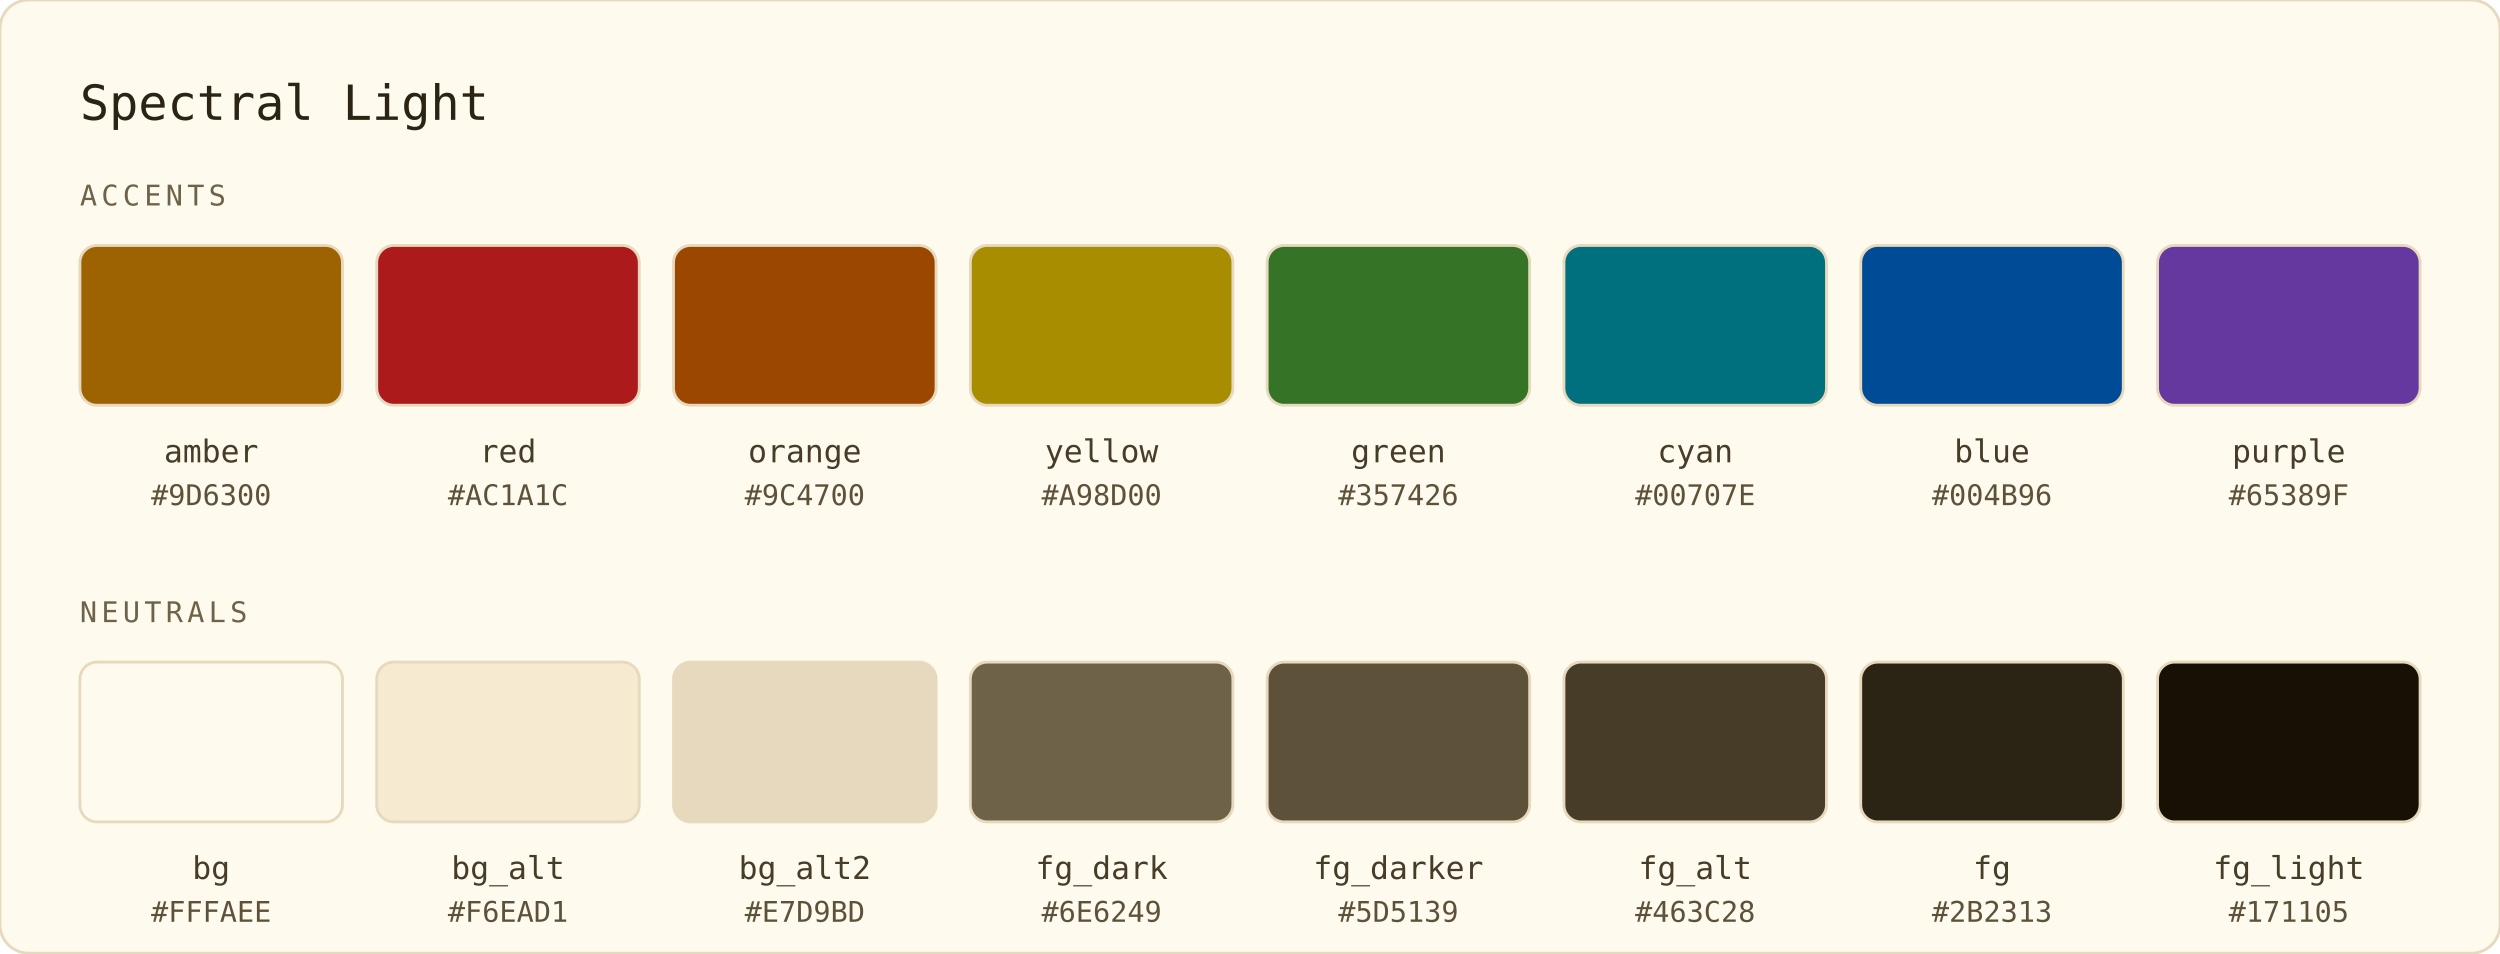
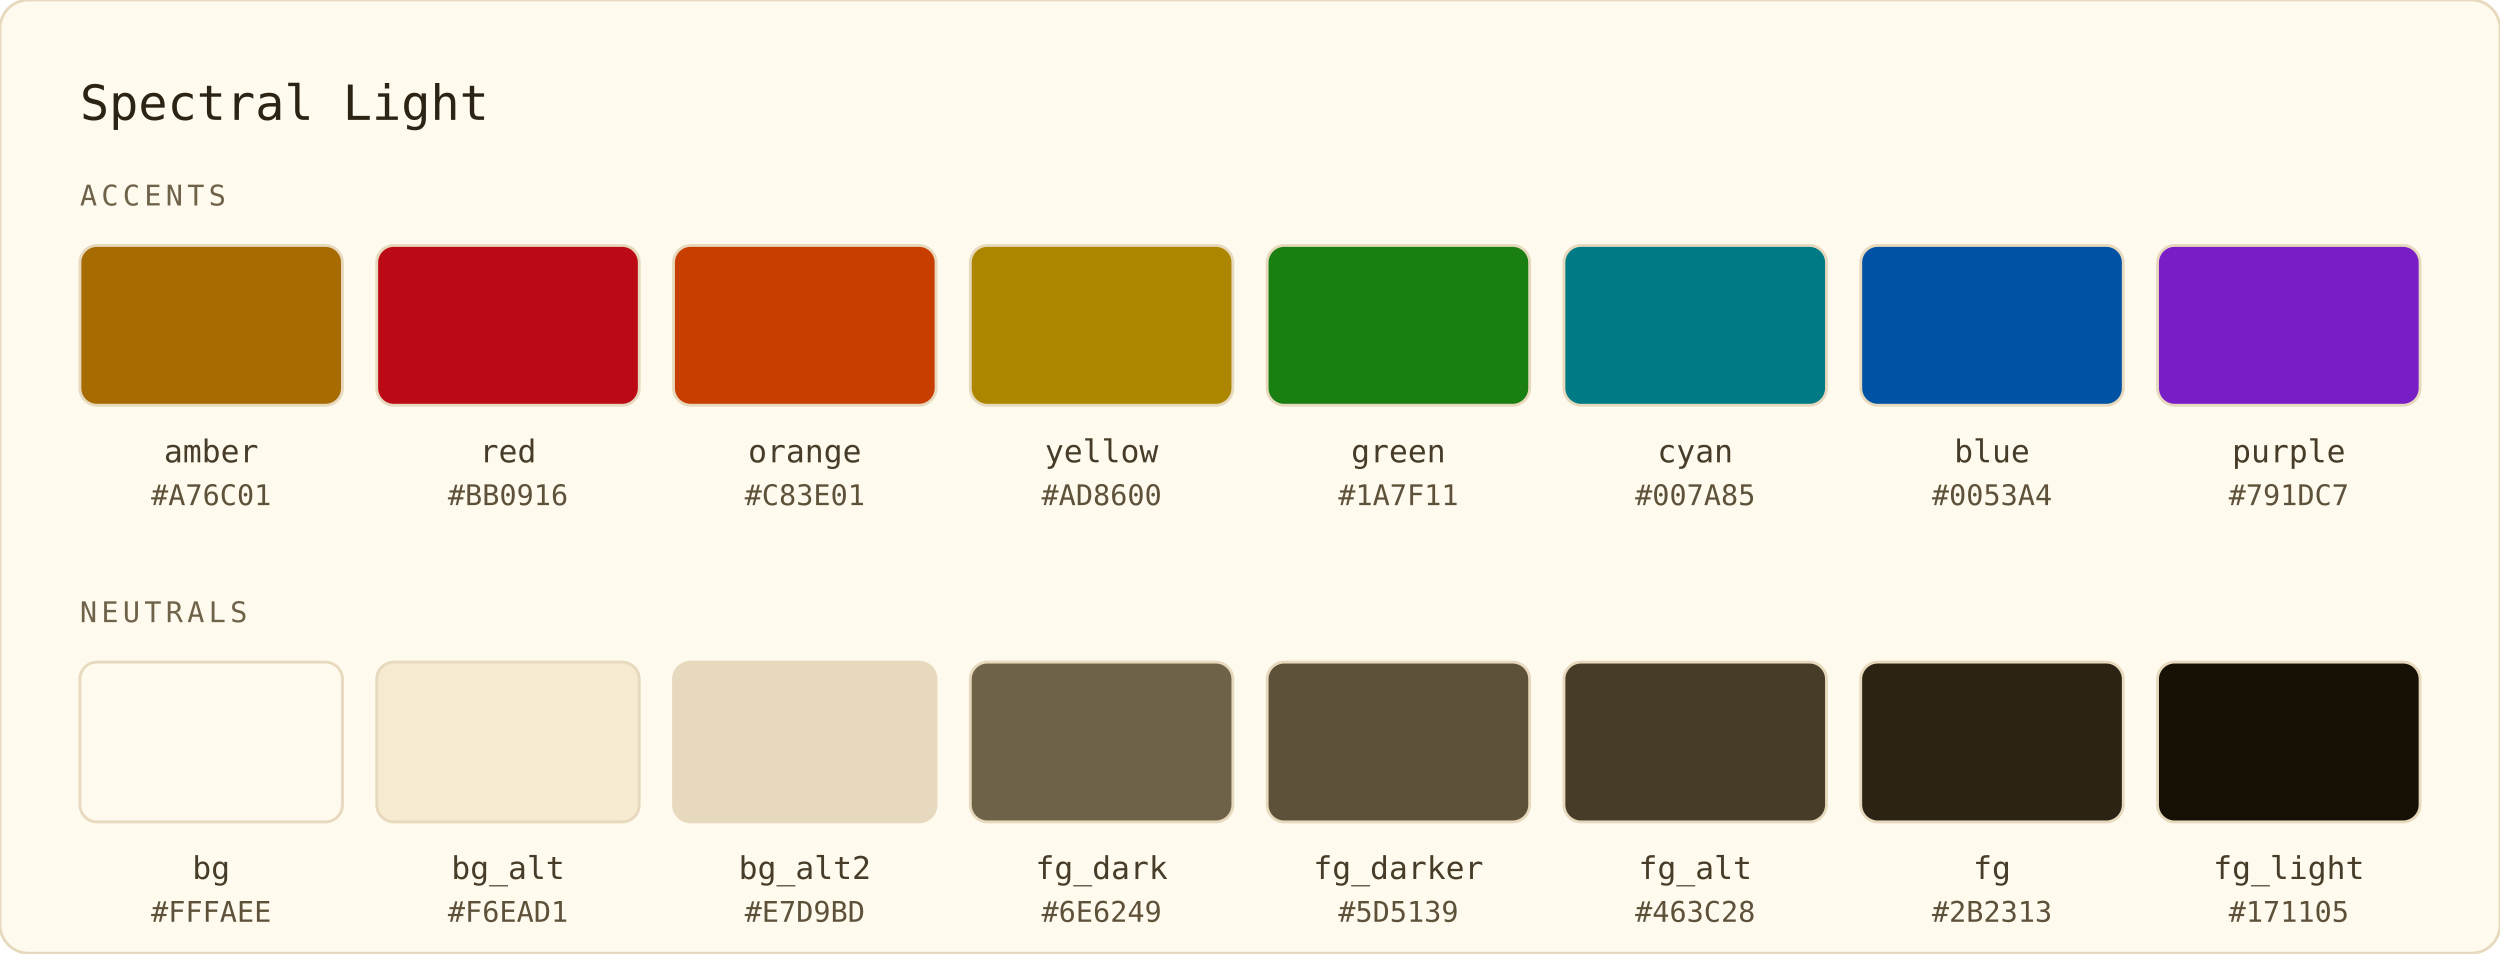
<svg xmlns="http://www.w3.org/2000/svg" width="876" height="334" viewBox="0 0 876 334" font-family="'JetBrains Mono', 'JetBrainsMono Nerd Font', 'Fira Code', 'Cascadia Code', 'IBM Plex Mono', 'Source Code Pro', 'Hack', 'Iosevka', ui-monospace, 'SF Mono', SFMono-Regular, Menlo, Consolas, 'DejaVu Sans Mono', 'Liberation Mono', monospace">
  <rect width="876" height="334" rx="10" fill="#fffaee" stroke="#e7d9bd" />
  <text x="28" y="42" font-size="17" fill="#2b2313">Spectral Light</text>
  <text x="28" y="72" font-size="10" letter-spacing="1.5" fill="#6e6249">ACCENTS</text>
  <text x="28" y="218" font-size="10" letter-spacing="1.5" fill="#6e6249">NEUTRALS</text>
-   <rect x="28" y="86.0" width="92" height="56" rx="6" fill="#9d6300" stroke="#e7d9bd" />
+   <rect x="28" y="86.0" width="92" height="56" rx="6" fill="#a76c01" stroke="#e7d9bd" />
  <text x="74" y="162" text-anchor="middle" font-size="11" fill="#463c28">amber</text>
-   <text x="74" y="177" text-anchor="middle" font-size="10" fill="#5d5139">#9D6300</text>
-   <rect x="132" y="86.0" width="92" height="56" rx="6" fill="#ac1a1c" stroke="#e7d9bd" />
+   <text x="74" y="177" text-anchor="middle" font-size="10" fill="#5d5139">#A76C01</text>
+   <rect x="132" y="86.0" width="92" height="56" rx="6" fill="#bb0916" stroke="#e7d9bd" />
  <text x="178" y="162" text-anchor="middle" font-size="11" fill="#463c28">red</text>
-   <text x="178" y="177" text-anchor="middle" font-size="10" fill="#5d5139">#AC1A1C</text>
-   <rect x="236" y="86.0" width="92" height="56" rx="6" fill="#9c4700" stroke="#e7d9bd" />
+   <text x="178" y="177" text-anchor="middle" font-size="10" fill="#5d5139">#BB0916</text>
+   <rect x="236" y="86.0" width="92" height="56" rx="6" fill="#c83e01" stroke="#e7d9bd" />
  <text x="282" y="162" text-anchor="middle" font-size="11" fill="#463c28">orange</text>
-   <text x="282" y="177" text-anchor="middle" font-size="10" fill="#5d5139">#9C4700</text>
-   <rect x="340" y="86.0" width="92" height="56" rx="6" fill="#a98d00" stroke="#e7d9bd" />
+   <text x="282" y="177" text-anchor="middle" font-size="10" fill="#5d5139">#C83E01</text>
+   <rect x="340" y="86.0" width="92" height="56" rx="6" fill="#ad8600" stroke="#e7d9bd" />
  <text x="386" y="162" text-anchor="middle" font-size="11" fill="#463c28">yellow</text>
-   <text x="386" y="177" text-anchor="middle" font-size="10" fill="#5d5139">#A98D00</text>
-   <rect x="444" y="86.0" width="92" height="56" rx="6" fill="#357426" stroke="#e7d9bd" />
+   <text x="386" y="177" text-anchor="middle" font-size="10" fill="#5d5139">#AD8600</text>
+   <rect x="444" y="86.0" width="92" height="56" rx="6" fill="#1a7f11" stroke="#e7d9bd" />
  <text x="490" y="162" text-anchor="middle" font-size="11" fill="#463c28">green</text>
-   <text x="490" y="177" text-anchor="middle" font-size="10" fill="#5d5139">#357426</text>
-   <rect x="548" y="86.0" width="92" height="56" rx="6" fill="#00707e" stroke="#e7d9bd" />
+   <text x="490" y="177" text-anchor="middle" font-size="10" fill="#5d5139">#1A7F11</text>
+   <rect x="548" y="86.0" width="92" height="56" rx="6" fill="#007a85" stroke="#e7d9bd" />
  <text x="594" y="162" text-anchor="middle" font-size="11" fill="#463c28">cyan</text>
-   <text x="594" y="177" text-anchor="middle" font-size="10" fill="#5d5139">#00707E</text>
-   <rect x="652" y="86.0" width="92" height="56" rx="6" fill="#004b96" stroke="#e7d9bd" />
+   <text x="594" y="177" text-anchor="middle" font-size="10" fill="#5d5139">#007A85</text>
+   <rect x="652" y="86.0" width="92" height="56" rx="6" fill="#0053a4" stroke="#e7d9bd" />
  <text x="698" y="162" text-anchor="middle" font-size="11" fill="#463c28">blue</text>
-   <text x="698" y="177" text-anchor="middle" font-size="10" fill="#5d5139">#004B96</text>
-   <rect x="756" y="86.0" width="92" height="56" rx="6" fill="#65389f" stroke="#e7d9bd" />
+   <text x="698" y="177" text-anchor="middle" font-size="10" fill="#5d5139">#0053A4</text>
+   <rect x="756" y="86.0" width="92" height="56" rx="6" fill="#791dc7" stroke="#e7d9bd" />
  <text x="802" y="162" text-anchor="middle" font-size="11" fill="#463c28">purple</text>
-   <text x="802" y="177" text-anchor="middle" font-size="10" fill="#5d5139">#65389F</text>
+   <text x="802" y="177" text-anchor="middle" font-size="10" fill="#5d5139">#791DC7</text>
  <rect x="28" y="232.0" width="92" height="56" rx="6" fill="#fffaee" stroke="#e7d9bd" />
  <text x="74" y="308" text-anchor="middle" font-size="11" fill="#463c28">bg</text>
  <text x="74" y="323" text-anchor="middle" font-size="10" fill="#5d5139">#FFFAEE</text>
  <rect x="132" y="232.0" width="92" height="56" rx="6" fill="#f6ead1" stroke="#e7d9bd" />
  <text x="178" y="308" text-anchor="middle" font-size="11" fill="#463c28">bg_alt</text>
  <text x="178" y="323" text-anchor="middle" font-size="10" fill="#5d5139">#F6EAD1</text>
  <rect x="236" y="232.0" width="92" height="56" rx="6" fill="#e7d9bd" stroke="#e7d9bd" />
  <text x="282" y="308" text-anchor="middle" font-size="11" fill="#463c28">bg_alt2</text>
  <text x="282" y="323" text-anchor="middle" font-size="10" fill="#5d5139">#E7D9BD</text>
  <rect x="340" y="232.0" width="92" height="56" rx="6" fill="#6e6249" stroke="#e7d9bd" />
  <text x="386" y="308" text-anchor="middle" font-size="11" fill="#463c28">fg_dark</text>
  <text x="386" y="323" text-anchor="middle" font-size="10" fill="#5d5139">#6E6249</text>
  <rect x="444" y="232.0" width="92" height="56" rx="6" fill="#5d5139" stroke="#e7d9bd" />
  <text x="490" y="308" text-anchor="middle" font-size="11" fill="#463c28">fg_darker</text>
  <text x="490" y="323" text-anchor="middle" font-size="10" fill="#5d5139">#5D5139</text>
  <rect x="548" y="232.0" width="92" height="56" rx="6" fill="#463c28" stroke="#e7d9bd" />
  <text x="594" y="308" text-anchor="middle" font-size="11" fill="#463c28">fg_alt</text>
  <text x="594" y="323" text-anchor="middle" font-size="10" fill="#5d5139">#463C28</text>
  <rect x="652" y="232.0" width="92" height="56" rx="6" fill="#2b2313" stroke="#e7d9bd" />
  <text x="698" y="308" text-anchor="middle" font-size="11" fill="#463c28">fg</text>
  <text x="698" y="323" text-anchor="middle" font-size="10" fill="#5d5139">#2B2313</text>
  <rect x="756" y="232.0" width="92" height="56" rx="6" fill="#171105" stroke="#e7d9bd" />
  <text x="802" y="308" text-anchor="middle" font-size="11" fill="#463c28">fg_light</text>
  <text x="802" y="323" text-anchor="middle" font-size="10" fill="#5d5139">#171105</text>
</svg>
